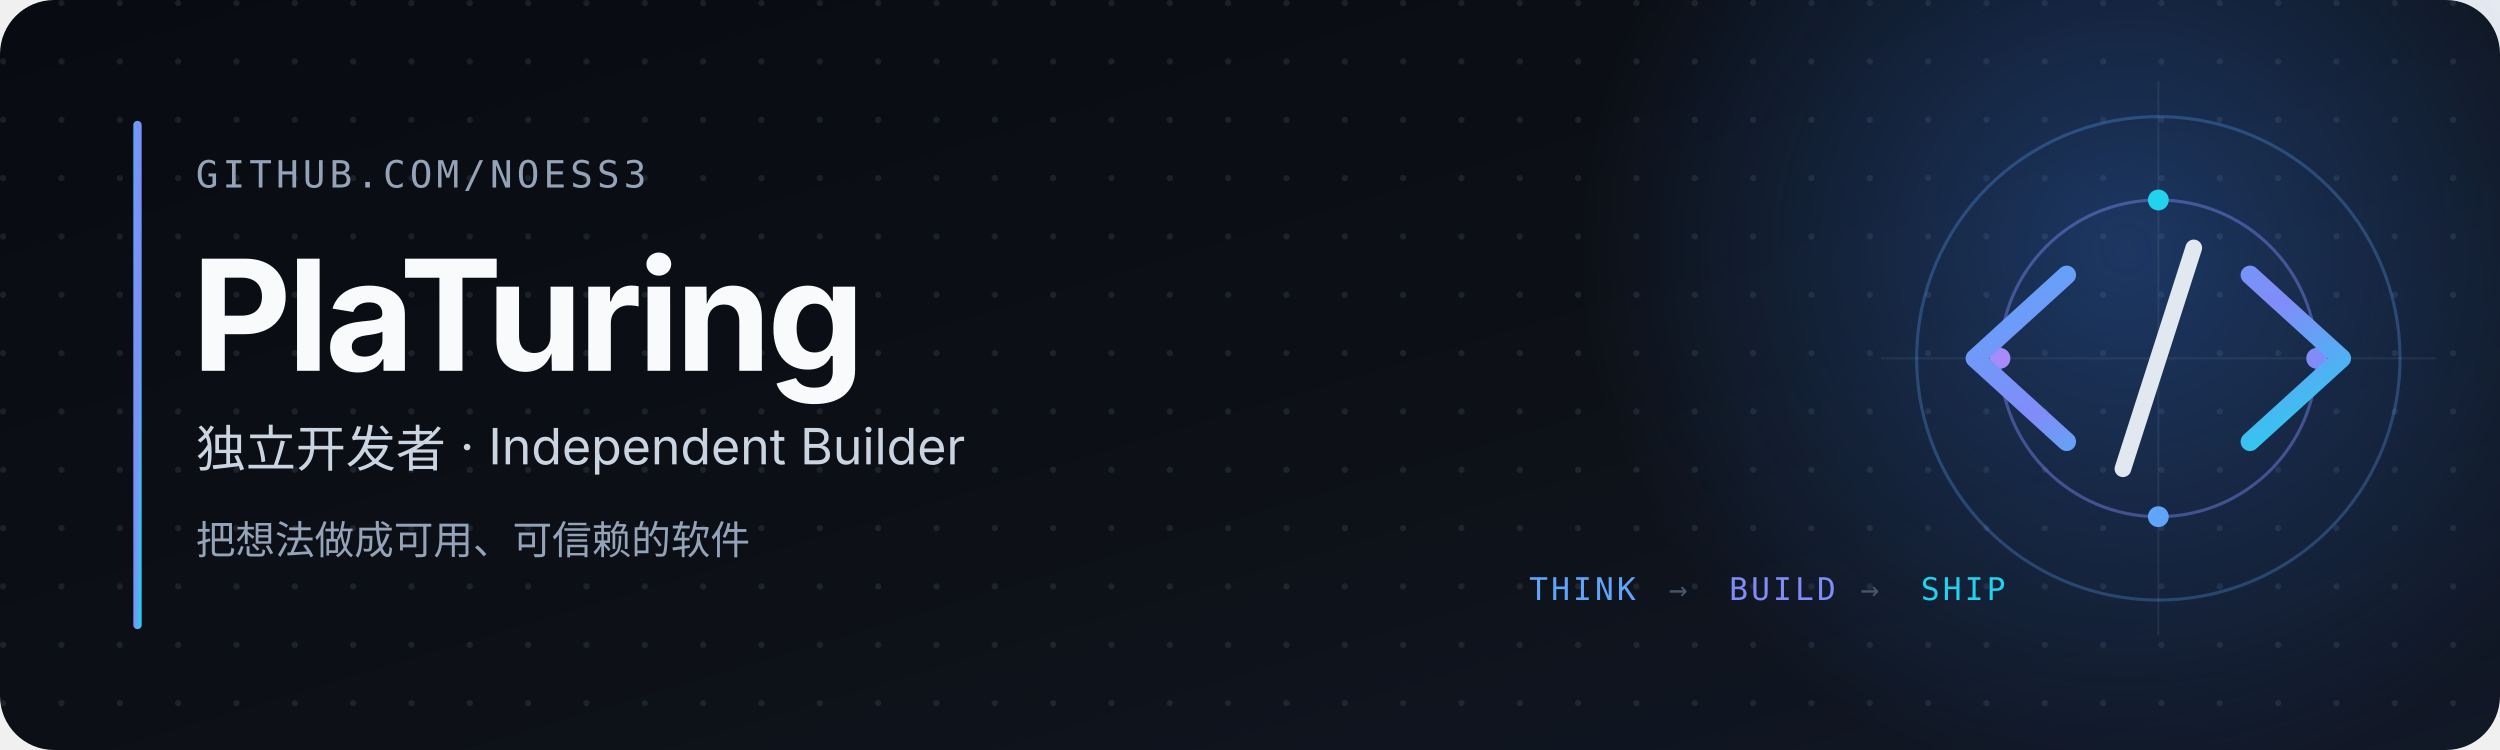
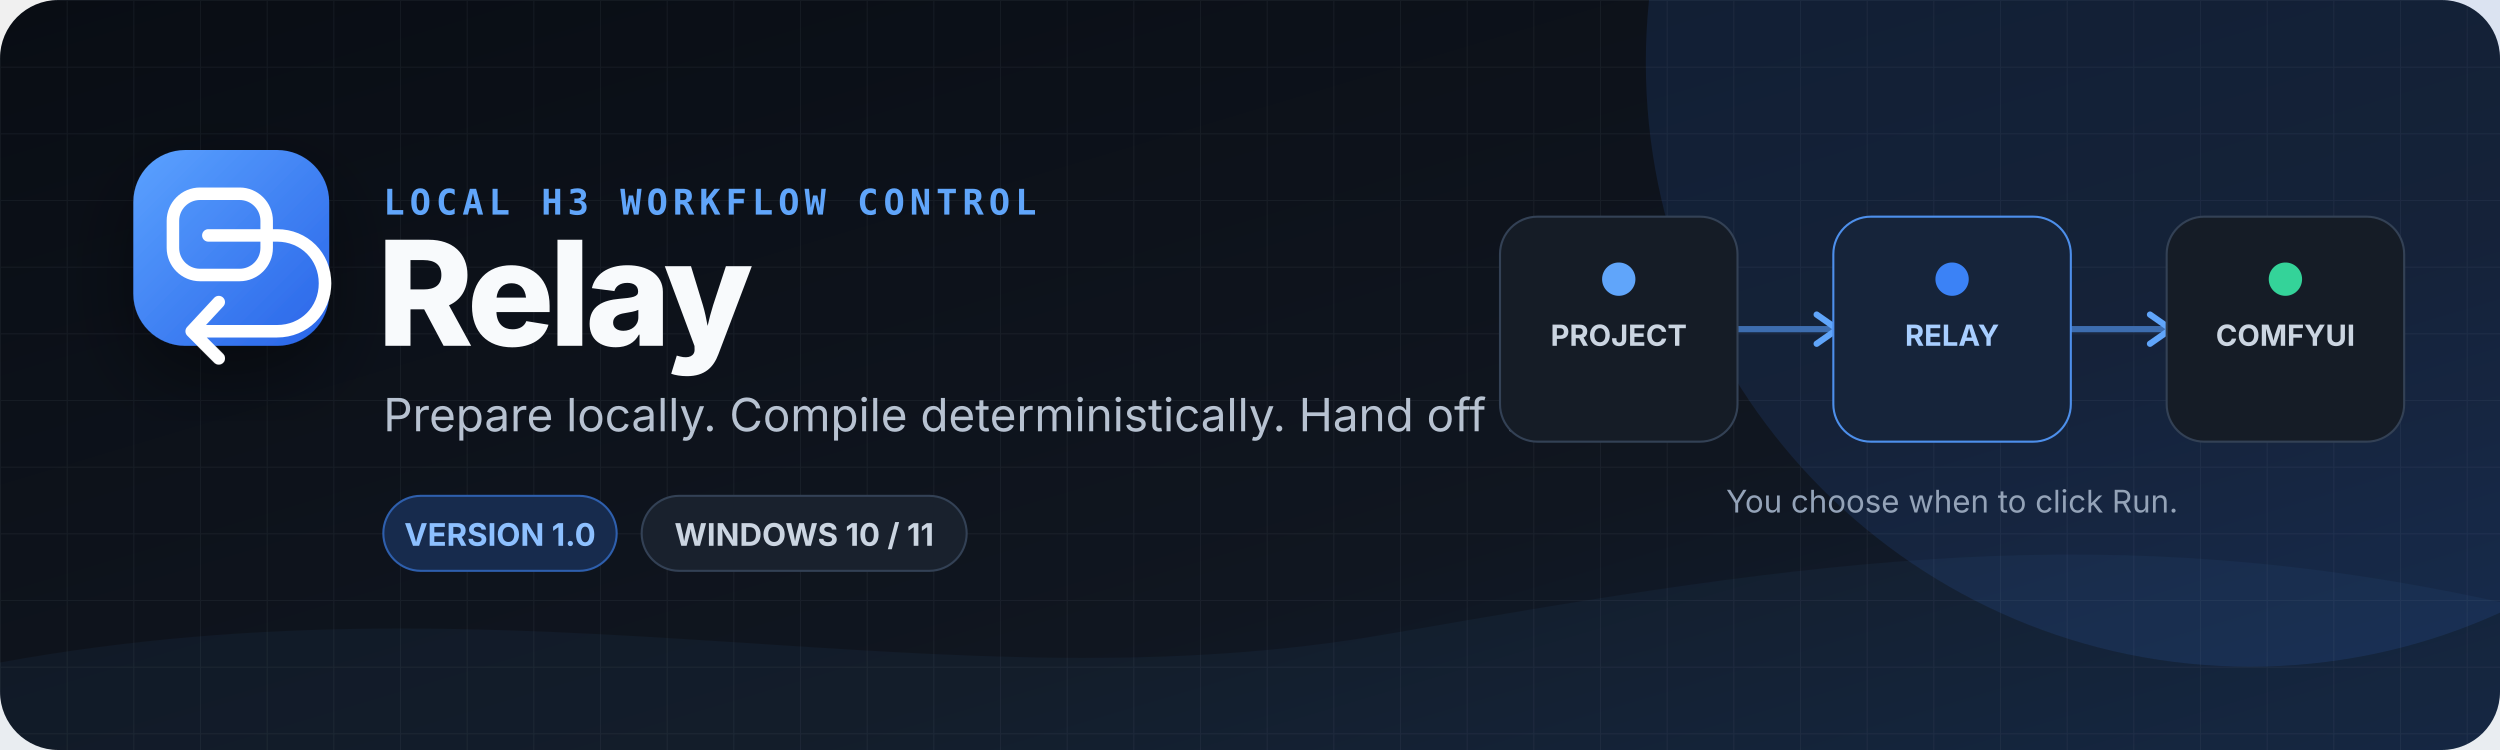
<svg xmlns="http://www.w3.org/2000/svg" width="1200" height="360" viewBox="0 0 1200 360" role="img" aria-labelledby="title desc">
  <defs>
    <linearGradient id="bg" x1="0" y1="0" x2="1" y2="1">
-       <stop offset="0" stop-color="#080B12" />
-       <stop offset="0.58" stop-color="#0D1117" />
-       <stop offset="1" stop-color="#111827" />
+       <stop stop-color="#090d14" />
+       <stop offset=".65" stop-color="#101620" />
+       <stop offset="1" stop-color="#12213a" />
    </linearGradient>
-     <linearGradient id="accent" x1="0" y1="0" x2="1" y2="1">
-       <stop offset="0" stop-color="#60A5FA" />
-       <stop offset="0.5" stop-color="#818CF8" />
-       <stop offset="1" stop-color="#22D3EE" />
+     <linearGradient id="brand" x1="0" y1="0" x2="1" y2="1">
+       <stop stop-color="#5ba2ff" />
+       <stop offset="1" stop-color="#2864e8" />
    </linearGradient>
-     <radialGradient id="glow" cx="50%" cy="50%" r="50%">
-       <stop offset="0" stop-color="#3B82F6" stop-opacity="0.34" />
-       <stop offset="1" stop-color="#3B82F6" stop-opacity="0" />
-     </radialGradient>
-     <pattern id="dots" width="28" height="28" patternUnits="userSpaceOnUse">
-       <circle cx="1.5" cy="1.5" r="1.5" fill="#94A3B8" fill-opacity="0.13" />
+     <pattern id="grid" width="32" height="32" patternUnits="userSpaceOnUse">
+       <path d="M32 0H0V32" fill="none" stroke="#94a3b8" stroke-opacity=".075" />
    </pattern>
+     <filter id="shadow" x="-30%" y="-30%" width="160%" height="160%">
+       <feDropShadow dx="0" dy="14" stdDeviation="18" flood-color="#000" flood-opacity=".4" />
+     </filter>
  </defs>
-   <rect width="1200" height="360" rx="26" fill="url(#bg)" />
-   <rect width="1200" height="360" rx="26" fill="url(#dots)" />
-   <circle cx="1020" cy="120" r="260" fill="url(#glow)" />
-   <circle cx="1036" cy="172" r="116" fill="none" stroke="#60A5FA" stroke-opacity="0.28" stroke-width="1.5" />
-   <circle cx="1036" cy="172" r="76" fill="none" stroke="#818CF8" stroke-opacity="0.42" stroke-width="1.5" />
-   <path d="M903 172h266M1036 39v266" stroke="#94A3B8" stroke-opacity="0.11" />
-   <circle cx="1036" cy="96" r="5" fill="#22D3EE" />
-   <circle cx="1112" cy="172" r="5" fill="#818CF8" />
-   <circle cx="1036" cy="248" r="5" fill="#60A5FA" />
-   <circle cx="960" cy="172" r="5" fill="#A78BFA" />
-   <path d="M992 132l-44 40 44 40M1080 132l44 40-44 40" fill="none" stroke="url(#accent)" stroke-width="9" stroke-linecap="round" stroke-linejoin="round" />
-   <path d="M1053 119l-34 106" stroke="#E2E8F0" stroke-width="8" stroke-linecap="round" />
-   <rect x="64" y="58" width="4" height="244" rx="2" fill="url(#accent)" />
-   <text x="94" y="90" fill="#94A3B8" font-family="ui-monospace, SFMono-Regular, Consolas, monospace" font-size="18" letter-spacing="2">GITHUB.COM/NOESS3</text>
-   <text x="92" y="178" fill="#F8FAFC" font-family="Inter, ui-sans-serif, system-ui, -apple-system, Segoe UI, sans-serif" font-size="74" font-weight="750" letter-spacing="-2">PlaTuring</text>
-   <text x="94" y="224" fill="#CBD5E1" font-family="Inter, ui-sans-serif, system-ui, -apple-system, Segoe UI, sans-serif" font-size="24">独立开发者 · Independent Builder</text>
-   <text x="94" y="266" fill="#94A3B8" font-family="Inter, ui-sans-serif, system-ui, -apple-system, Segoe UI, sans-serif" font-size="19">把想法做成可用、可信赖的软件</text>
-   <g transform="translate(734 288)" font-family="ui-monospace, SFMono-Regular, Consolas, monospace" font-size="15" letter-spacing="1.5">
-     <text x="0" y="0" fill="#60A5FA">THINK</text>
-     <text x="67" y="0" fill="#475569">→</text>
-     <text x="96" y="0" fill="#818CF8">BUILD</text>
-     <text x="159" y="0" fill="#475569">→</text>
-     <text x="188" y="0" fill="#22D3EE">SHIP</text>
+   <rect width="1200" height="360" rx="28" fill="url(#bg)" />
+   <rect width="1200" height="360" rx="28" fill="url(#grid)" />
+   <circle cx="1080" cy="30" r="290" fill="#3b82f6" fill-opacity=".12" />
+   <path d="M0 318c252-46 454 24 668-14 205-36 345-56 532-15v71H0Z" fill="#60a5fa" fill-opacity=".05" />
+   <g filter="url(#shadow)">
+     <rect x="64" y="72" width="94" height="94" rx="25" fill="url(#brand)" />
+     <rect x="83" y="93" width="45" height="39" rx="13" fill="none" stroke="#fff" stroke-width="6" />
+     <path d="M100 113h33c13 0 23 10 23 23s-10 23-23 23H99M105 145l-13 14 13 13" fill="none" stroke="#fff" stroke-width="6" stroke-linecap="round" stroke-linejoin="round" />
+   </g>
+   <text x="184" y="103" fill="#60a5fa" font-family="ui-monospace,Consolas,monospace" font-size="17" font-weight="700" letter-spacing="2.4">LOCAL H3 WORKFLOW CONTROL</text>
+   <text x="181" y="166" fill="#f8fafc" font-family="Inter,Segoe UI,sans-serif" font-size="70" font-weight="760" letter-spacing="-2.5">Relay</text>
+   <text x="184" y="207" fill="#b7c2d1" font-family="Inter,Segoe UI,sans-serif" font-size="22">Prepare locally. Compile deterministically. Hand off visibly.</text>
+   <rect x="184" y="238" width="112" height="36" rx="18" fill="#172b4d" stroke="#2e5fad" />
+   <text x="240" y="262" text-anchor="middle" fill="#8dc0ff" font-family="Inter,Segoe UI,sans-serif" font-size="15" font-weight="700">VERSION 1.0</text>
+   <rect x="308" y="238" width="156" height="36" rx="18" fill="#19212d" stroke="#334155" />
+   <text x="386" y="262" text-anchor="middle" fill="#cbd5e1" font-family="Inter,Segoe UI,sans-serif" font-size="15" font-weight="650">WINDOWS 10 / 11</text>
+   <g transform="translate(720 104)" font-family="Inter,Segoe UI,sans-serif">
+     <path d="M114 54h46m114 0h46" stroke="#3d6daf" stroke-width="3" />
+     <path d="m152 47 10 7-10 7m160-14 10 7-10 7" fill="none" stroke="#60a5fa" stroke-width="3" stroke-linecap="round" stroke-linejoin="round" />
+     <g fill="#151c26" stroke="#334155">
+       <rect width="114" height="108" rx="18" />
+       <rect x="160" width="114" height="108" rx="18" fill="#16243a" stroke="#4d8feb" />
+       <rect x="320" width="114" height="108" rx="18" />
+     </g>
+     <g text-anchor="middle" font-size="14" font-weight="700">
+       <text x="57" y="62" fill="#cbd5e1">PROJECT</text>
+       <text x="217" y="62" fill="#a8ceff">RELAY</text>
+       <text x="377" y="62" fill="#cbd5e1">COMFYUI</text>
+     </g>
+     <circle cx="57" cy="30" r="8" fill="#60a5fa" />
+     <circle cx="217" cy="30" r="8" fill="#3b82f6" />
+     <circle cx="377" cy="30" r="8" fill="#34d399" />
+     <text x="217" y="142" text-anchor="middle" fill="#94a3b8" font-size="15">You choose when to click Run.</text>
  </g>
</svg>
